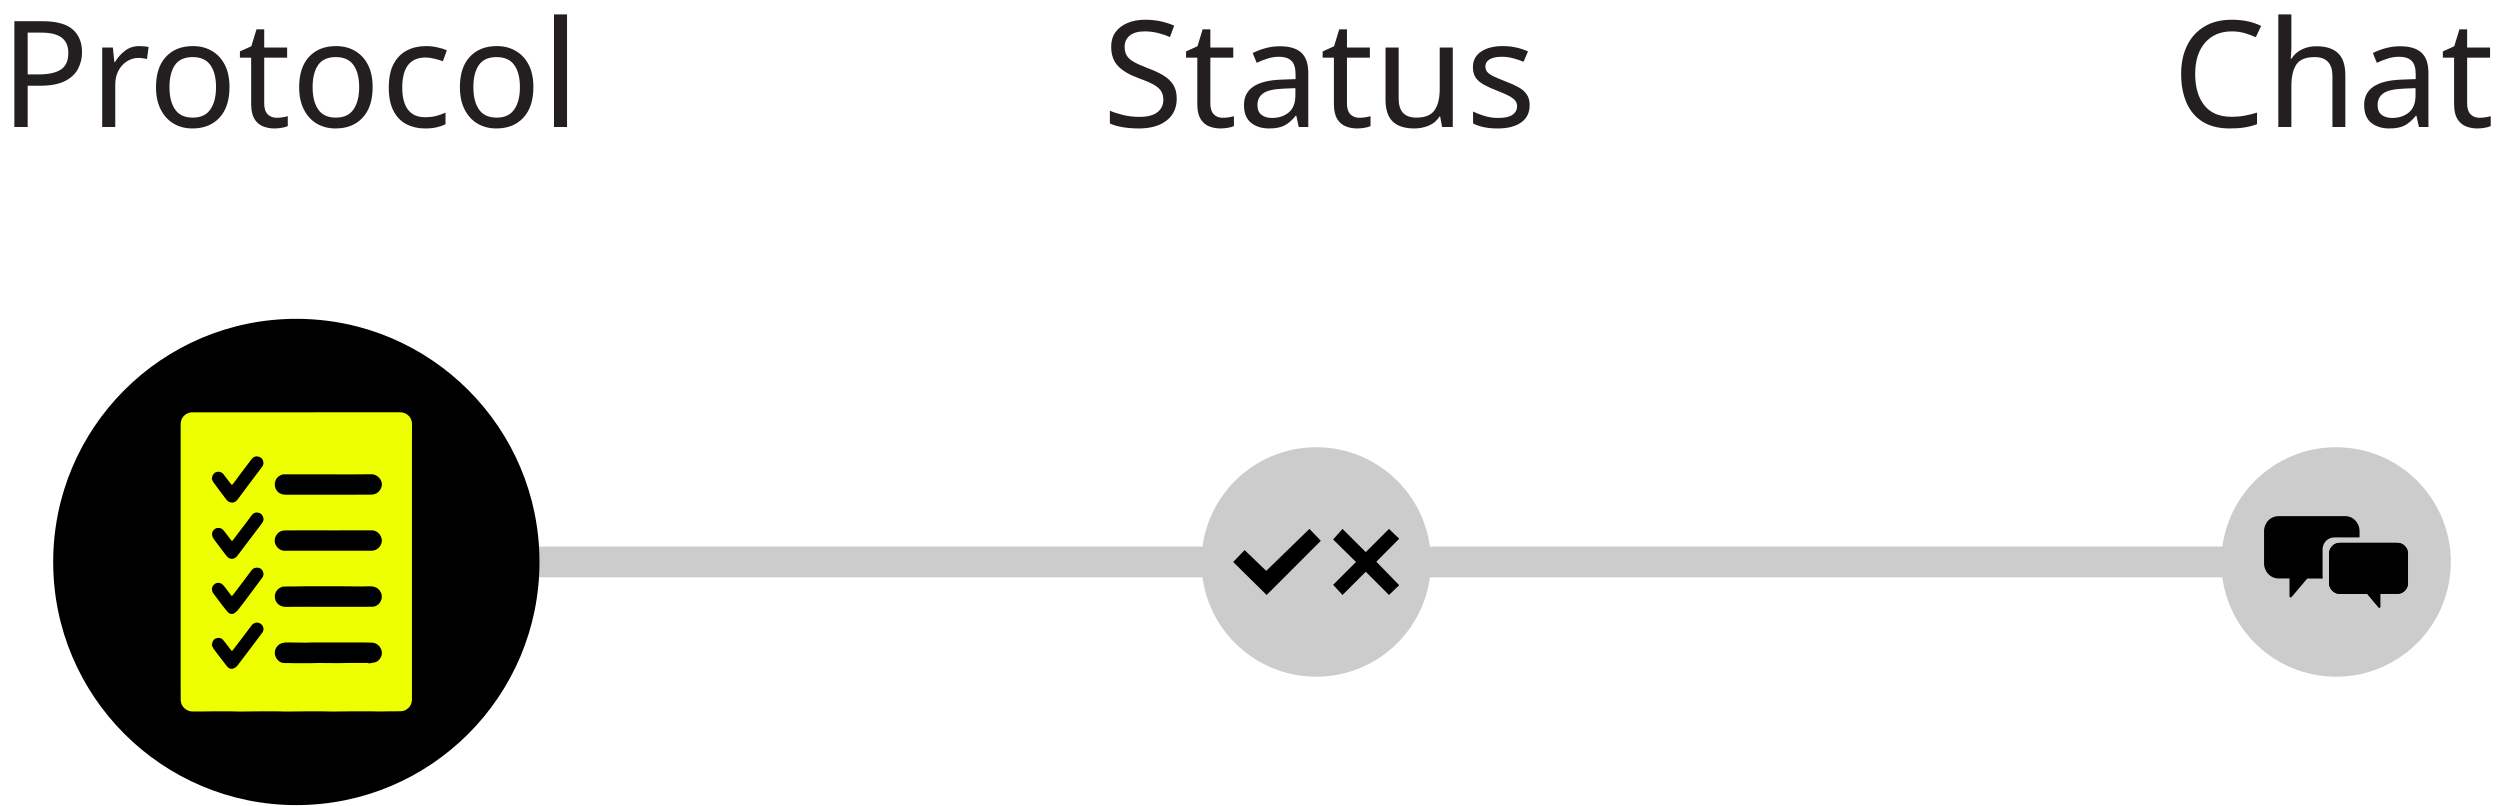
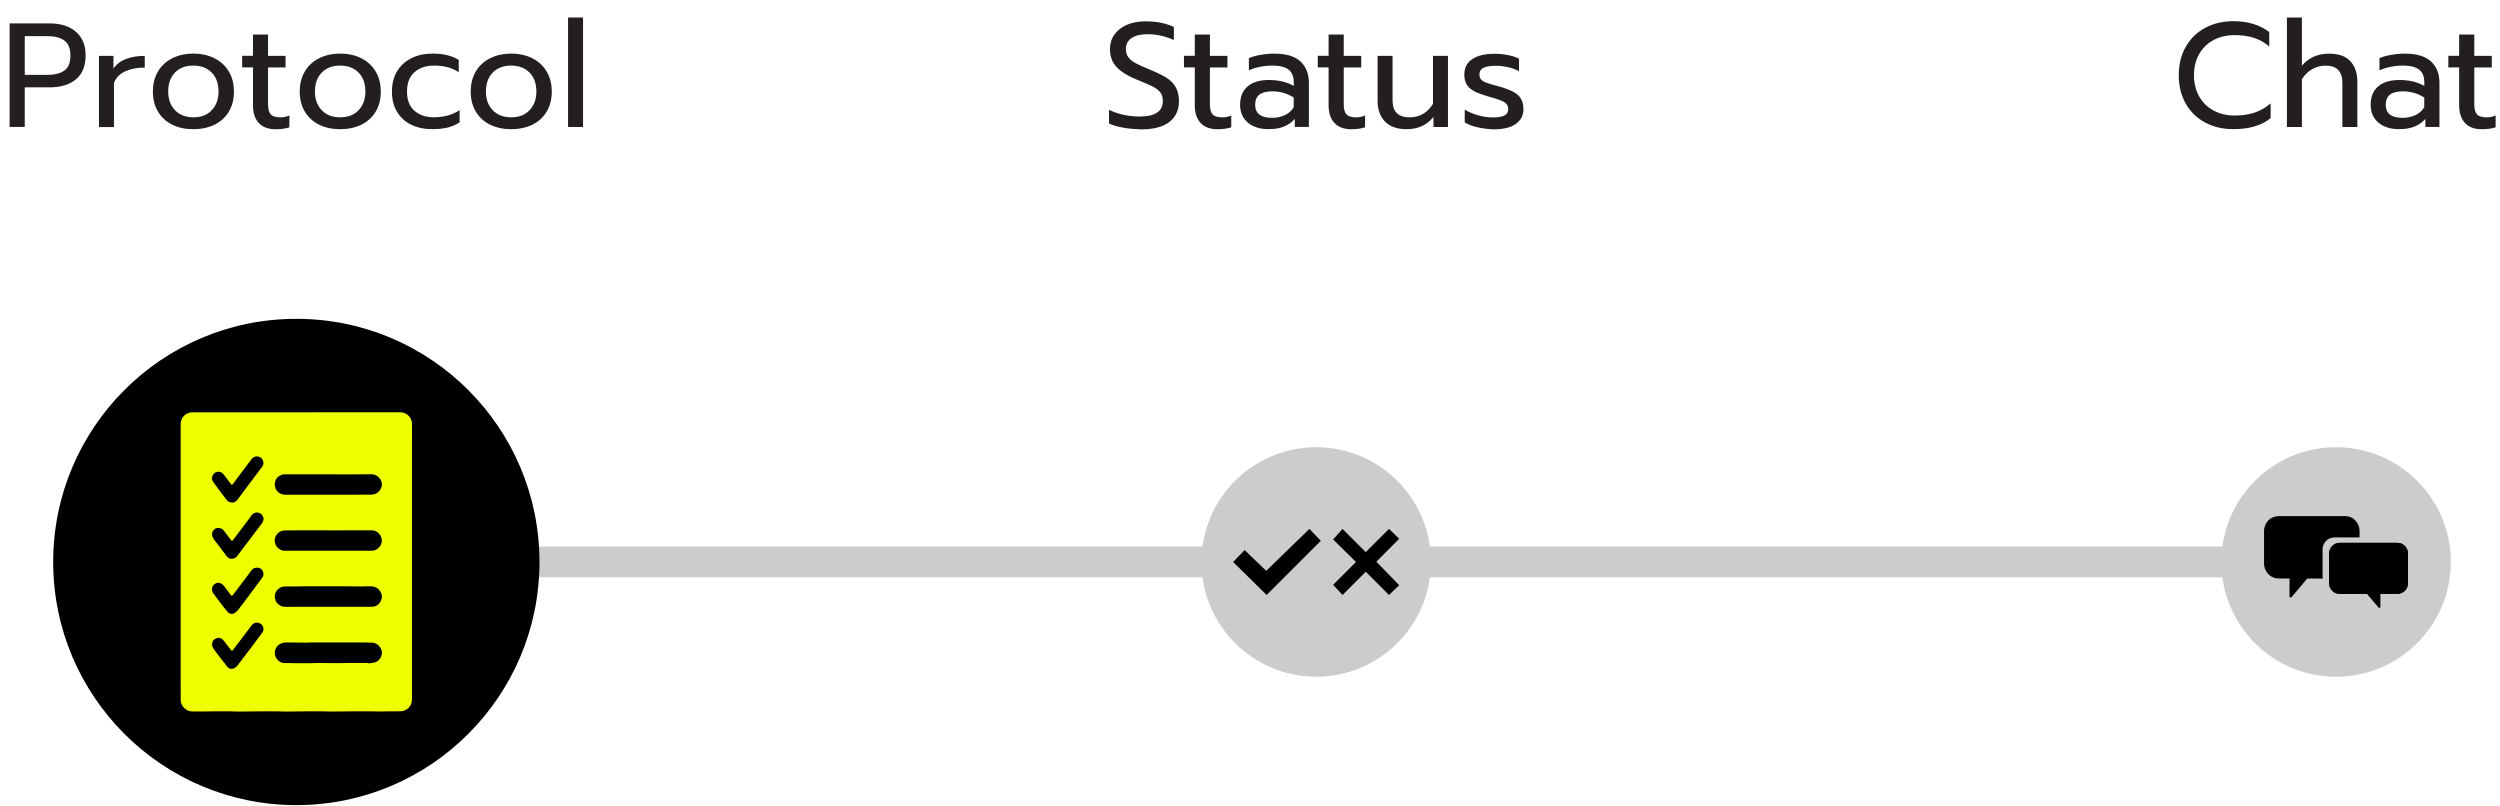
<svg xmlns="http://www.w3.org/2000/svg" version="1.1" id="Layer_1" x="0px" y="0px" viewBox="0 0 475.65 153.18" style="enable-background:new 0 0 475.65 153.18;" xml:space="preserve">
  <style type="text/css">
	.st0{fill:#CCCCCC;}
- 	.st1{fill:#231F20;}
- 	.st2{font-family:'Prompt-Regular';}
- 	.st3{font-size:28.191px;}
- 	.st4{fill:#EEFF00;}
+ 	.st1{enable-background:new    ;}
+ 	.st2{fill:#231F20;}
+ 	.st3{fill:#EEFF00;}
</style>
  <rect x="53.75" y="103.98" class="st0" width="390.3" height="5.86" />
  <circle cx="56.38" cy="106.92" r="46.26" />
-   <text transform="matrix(1 0 0 1 1.716614e-04 24.1591)" class="st1 st2 st3">Protocol</text>
-   <path class="st4" d="M78.39,80.66c-0.01-1.23-0.99-2.21-2.22-2.22l-39.7,0.01c-0.3,0-0.61,0.11-0.88,0.24  c-0.84,0.44-1.22,1.18-1.22,2.11c0,5.05,0,10.1,0,15.15c0,10.78,0,21.56,0,32.34c0,1.62-0.01,3.25,0.01,4.87  c0.01,1.3,1.14,2.21,2.24,2.21c1.36,0.01,2.71-0.02,4.07-0.03c1.06-0.01,2.13-0.01,3.19,0c0.51,0,1.03,0.04,1.54,0.04  c1.38-0.01,2.76-0.03,4.14-0.04c1.08-0.01,2.16-0.01,3.24,0c0.5,0,1,0.04,1.49,0.04c1.35-0.01,2.69-0.03,4.04-0.04  c1.07-0.01,2.15-0.01,3.22,0c0.52,0,1.05,0.04,1.57,0.04c1.24-0.01,2.49-0.03,3.73-0.04c1.31-0.01,2.63,0,3.94,0  c0.49,0,0.98,0.03,1.47,0.03c0.56,0,1.12-0.02,1.67-0.03c0.81-0.01,1.61,0.01,2.42-0.02c0.25-0.01,0.52-0.08,0.74-0.19  c0.86-0.44,1.29-1.16,1.29-2.12c0-8.7,0-17.4,0-26.1l0,0c0-7.51,0-15.01,0-22.52C78.39,83.15,78.4,81.91,78.39,80.66 M40.34,91  c0-0.52,0.31-1,0.77-1.17c0.52-0.19,1.06-0.04,1.43,0.42c0.43,0.55,0.85,1.12,1.27,1.68c0.29,0.39,0.34,0.39,0.61,0.02  c0.9-1.24,1.84-2.46,2.76-3.69c0.23-0.3,0.46-0.6,0.69-0.9c0.32-0.42,0.73-0.62,1.26-0.5c0.55,0.13,0.88,0.48,0.98,1.04  c0.07,0.37-0.07,0.69-0.29,0.98c-0.79,1.04-1.57,2.08-2.36,3.13c-0.72,0.96-1.43,1.93-2.15,2.89c-0.31,0.41-0.65,0.76-1.23,0.71  c-0.41-0.03-0.73-0.19-0.97-0.5c-0.85-1.11-1.69-2.23-2.51-3.36c-0.15-0.21-0.22-0.48-0.32-0.73C40.3,91.02,40.32,91.01,40.34,91   M49.89,120.39c-0.75,1.02-1.52,2.03-2.29,3.05c-0.81,1.07-1.61,2.14-2.43,3.2c-0.16,0.2-0.38,0.38-0.61,0.49  c-0.51,0.24-1.01,0.11-1.36-0.33c-0.45-0.56-0.88-1.14-1.32-1.71c-0.43-0.56-0.86-1.11-1.27-1.69c-0.15-0.22-0.22-0.5-0.33-0.75  c0.02-0.01,0.05-0.02,0.07-0.03c0-0.53,0.27-0.96,0.69-1.14c0.56-0.22,1.02-0.14,1.41,0.28c0.16,0.17,0.3,0.36,0.44,0.54  c0.35,0.45,0.69,0.9,1.03,1.35c0.17,0.22,0.24,0.23,0.41,0.01c0.48-0.62,0.95-1.24,1.42-1.87c0.72-0.95,1.44-1.91,2.16-2.85  c0.42-0.54,1.17-0.64,1.72-0.23C50.17,119.1,50.3,119.83,49.89,120.39 M49.9,109.9c-0.81,1.11-1.63,2.21-2.46,3.31  c-0.7,0.94-1.4,1.89-2.13,2.81c-0.2,0.26-0.47,0.46-0.74,0.66c-0.11,0.09-0.29,0.09-0.43,0.13c-0.32-0.01-0.59-0.13-0.79-0.35  c-0.33-0.37-0.65-0.75-0.95-1.15c-0.61-0.8-1.21-1.6-1.81-2.41c-0.32-0.43-0.35-1.06-0.08-1.44c0.34-0.48,0.87-0.7,1.42-0.5  c0.24,0.08,0.46,0.27,0.63,0.46c0.4,0.49,0.77,1.01,1.15,1.52c0.04,0.05,0.07,0.1,0.11,0.15c0.28,0.36,0.3,0.37,0.58,0  c1.15-1.52,2.31-3.03,3.44-4.56c0.37-0.49,0.86-0.6,1.39-0.49c0.47,0.1,0.75,0.45,0.87,0.92C50.18,109.31,50.1,109.63,49.9,109.9   M49.82,99.59c-1.56,2.06-3.12,4.12-4.68,6.18c-0.44,0.58-1.16,0.72-1.7,0.34c-0.16-0.12-0.31-0.28-0.43-0.44  c-0.73-0.95-1.45-1.91-2.17-2.88c-0.26-0.34-0.48-0.69-0.5-1.16c-0.02-0.63,0.65-1.27,1.21-1.18c0.5-0.03,0.84,0.25,1.13,0.63  c0.42,0.56,0.85,1.12,1.28,1.68c0.16,0.21,0.22,0.2,0.38-0.02c0.88-1.17,1.76-2.33,2.64-3.49c0.3-0.4,0.6-0.81,0.91-1.22  c0.32-0.42,0.75-0.61,1.27-0.49c0.55,0.13,0.86,0.52,0.97,1.06C50.19,98.97,50.04,99.3,49.82,99.59 M52.29,92.01  c0.07-0.87,0.59-1.45,1.41-1.72c0.18-0.06,0.39-0.04,0.59-0.04c2.73,0,5.46,0,8.19,0c2.72,0,5.45,0.03,8.17-0.02  c0.96-0.01,1.84,0.73,2,1.72c0.12,0.77-0.49,1.77-1.28,2.03c-0.26,0.08-0.54,0.14-0.8,0.14c-5.37,0.01-10.74,0.01-16.11,0.01  c-0.46,0-0.91-0.06-1.3-0.32C52.52,93.37,52.24,92.74,52.29,92.01 M53.51,101.04c0.24-0.08,0.5-0.13,0.75-0.13  c2.75-0.01,5.5-0.01,8.24-0.01v0.01c2.75,0,5.5,0.01,8.24-0.01c1.16-0.01,1.95,1.11,1.91,2.02c-0.04,1-0.92,1.86-1.92,1.86  c-5.13,0-10.27,0-15.41,0c-0.38,0-0.76-0.01-1.13,0.01c-0.82,0.03-1.79-0.66-1.92-1.74C52.19,102.26,52.69,101.33,53.51,101.04   M70.83,115.44c-1.78,0.03-3.56,0.01-5.33,0.01c-1.03,0-2.06,0-3.09,0l0,0c-2.71,0-5.41-0.02-8.12,0.01  c-1.02,0.01-1.78-0.75-1.93-1.41c-0.24-0.98,0.14-1.83,1.04-2.29c0.19-0.1,0.41-0.17,0.61-0.17c0.94-0.02,1.89-0.01,2.83-0.02  c0.44,0,0.87-0.03,1.31-0.03c1.32,0,2.64,0,3.97,0c0.81,0,1.61,0,2.42,0c1.42,0.01,2.85,0.03,4.27,0.04c0.57,0,1.15-0.05,1.72-0.03  c0.83,0.02,1.49,0.35,1.9,1.11C73.08,113.85,72.19,115.42,70.83,115.44 M71.53,125.95c-0.44,0.17-0.93,0.19-1.4,0.28  c0-0.03-0.01-0.07-0.01-0.1c-1.24,0-2.49,0-3.73,0c-0.66,0-1.32,0.04-1.98,0.04c-1.31,0-2.62-0.03-3.94-0.03  c-0.49,0-0.98,0.03-1.47,0.04c-0.99,0.01-1.97,0.01-2.96,0c-0.63,0-1.27-0.05-1.9-0.03c-0.85,0.03-1.57-0.67-1.79-1.44  c-0.32-1.12,0.47-2.26,1.61-2.43c0.19-0.03,0.38-0.05,0.56-0.05c1.19,0.01,2.38,0.03,3.58,0.04c0.45,0,0.91-0.04,1.36-0.04  c1.22-0.01,2.44,0,3.65,0h2.57c1.12,0,2.23,0,3.35,0c0.59,0,1.18,0.02,1.78,0.04c0.89,0.04,1.66,0.75,1.83,1.68  C72.78,124.68,72.28,125.66,71.53,125.95" />
+   <g class="st1">
+     <path class="st2" d="M1.83,4.45h7.58c2.12,0,3.8,0.53,5.03,1.59c1.23,1.06,1.85,2.57,1.85,4.52c0,1.99-0.61,3.5-1.83,4.52   s-2.9,1.54-5.05,1.54H4.71v7.53H1.83V4.45z M9.11,14.24c1.31,0,2.36-0.27,3.13-0.82c0.77-0.54,1.16-1.49,1.16-2.85   c0-1.35-0.39-2.31-1.16-2.86c-0.77-0.55-1.81-0.83-3.13-0.83h-4.4v7.36H9.11z" />
+     <path class="st2" d="M18.83,10.63h2.76v2.42c0.56-0.83,1.36-1.44,2.38-1.83c1.02-0.39,2.21-0.59,3.57-0.59v2.23   c-1.45,0-2.69,0.24-3.72,0.71c-1.03,0.47-1.75,1.21-2.14,2.23v8.37h-2.85V10.63z" />
+     <path class="st2" d="M32.77,23.72c-1.16-0.57-2.06-1.4-2.71-2.48c-0.65-1.08-0.97-2.35-0.97-3.82c0-1.45,0.32-2.72,0.96-3.81   c0.64-1.09,1.54-1.93,2.71-2.52c1.17-0.59,2.51-0.89,4.03-0.89s2.87,0.3,4.03,0.89c1.17,0.59,2.07,1.43,2.72,2.52   c0.65,1.09,0.97,2.36,0.97,3.81c0,1.47-0.32,2.74-0.97,3.82c-0.65,1.08-1.56,1.91-2.72,2.48c-1.17,0.57-2.51,0.86-4.03,0.86   S33.93,24.29,32.77,23.72z M40.28,20.97c0.86-0.9,1.3-2.09,1.3-3.55c0-1.52-0.43-2.73-1.3-3.61c-0.86-0.88-2.03-1.33-3.5-1.33   s-2.63,0.44-3.5,1.33C32.43,14.7,32,15.9,32,17.42c0,1.47,0.43,2.65,1.3,3.55c0.86,0.9,2.03,1.35,3.5,1.35S39.42,21.88,40.28,20.97   z" />
+     <path class="st2" d="M49.24,23.4c-0.74-0.79-1.11-1.91-1.11-3.36v-7.22h-2.06v-2.2h2.06V6.57H51v4.06h3.33v2.2H51v7.02   c0,0.9,0.17,1.54,0.52,1.92s0.98,0.56,1.9,0.56c0.54,0,1.09-0.12,1.64-0.37v2.26c-0.71,0.24-1.6,0.37-2.65,0.37   C51.03,24.58,49.98,24.19,49.24,23.4z" />
+     <path class="st2" d="M60.71,23.72c-1.16-0.57-2.06-1.4-2.71-2.48c-0.65-1.08-0.97-2.35-0.97-3.82c0-1.45,0.32-2.72,0.96-3.81   c0.64-1.09,1.54-1.93,2.71-2.52c1.17-0.59,2.51-0.89,4.03-0.89s2.87,0.3,4.03,0.89c1.17,0.59,2.07,1.43,2.72,2.52   c0.65,1.09,0.97,2.36,0.97,3.81c0,1.47-0.32,2.74-0.97,3.82c-0.65,1.08-1.56,1.91-2.72,2.48c-1.17,0.57-2.51,0.86-4.03,0.86   S61.86,24.29,60.71,23.72z M68.22,20.97c0.86-0.9,1.3-2.09,1.3-3.55c0-1.52-0.43-2.73-1.3-3.61c-0.86-0.88-2.03-1.33-3.5-1.33   s-2.63,0.44-3.5,1.33c-0.86,0.88-1.3,2.09-1.3,3.61c0,1.47,0.43,2.65,1.3,3.55c0.86,0.9,2.03,1.35,3.5,1.35   S67.36,21.88,68.22,20.97z" />
+     <path class="st2" d="M78.26,23.74c-1.17-0.56-2.07-1.39-2.72-2.47c-0.65-1.08-0.97-2.36-0.97-3.85s0.32-2.77,0.97-3.85   c0.65-1.08,1.56-1.91,2.73-2.5c1.17-0.58,2.52-0.87,4.05-0.87c2.07,0,3.72,0.41,4.96,1.21v2.34c-1.22-0.85-2.78-1.27-4.68-1.27   c-1.54,0-2.79,0.42-3.74,1.25c-0.95,0.84-1.42,2.06-1.42,3.68s0.47,2.84,1.41,3.66c0.94,0.83,2.17,1.24,3.69,1.24   c1.9,0,3.53-0.45,4.91-1.35v2.31c-0.66,0.45-1.41,0.78-2.24,0.99c-0.84,0.21-1.82,0.31-2.95,0.31   C80.76,24.58,79.42,24.3,78.26,23.74z" />
+     <path class="st2" d="M93.24,23.72c-1.16-0.57-2.06-1.4-2.71-2.48c-0.65-1.08-0.97-2.35-0.97-3.82c0-1.45,0.32-2.72,0.96-3.81   c0.64-1.09,1.54-1.93,2.71-2.52c1.17-0.59,2.51-0.89,4.03-0.89s2.87,0.3,4.03,0.89c1.17,0.59,2.07,1.43,2.72,2.52   c0.65,1.09,0.97,2.36,0.97,3.81c0,1.47-0.32,2.74-0.97,3.82c-0.65,1.08-1.56,1.91-2.72,2.48c-1.17,0.57-2.51,0.86-4.03,0.86   S94.4,24.29,93.24,23.72z M100.75,20.97c0.86-0.9,1.3-2.09,1.3-3.55c0-1.52-0.43-2.73-1.3-3.61c-0.86-0.88-2.03-1.33-3.5-1.33   s-2.63,0.44-3.5,1.33c-0.86,0.88-1.3,2.09-1.3,3.61c0,1.47,0.43,2.65,1.3,3.55c0.86,0.9,2.03,1.35,3.5,1.35   S99.89,21.88,100.75,20.97z" />
+     <path class="st2" d="M108.08,3.33h2.85v20.83h-2.85V3.33z" />
+   </g>
+   <path class="st3" d="M78.39,80.66c-0.01-1.23-0.99-2.21-2.22-2.22l-39.7,0.01c-0.3,0-0.61,0.11-0.88,0.24  c-0.84,0.44-1.22,1.18-1.22,2.11c0,5.05,0,10.1,0,15.15c0,10.78,0,21.56,0,32.34c0,1.62-0.01,3.25,0.01,4.87  c0.01,1.3,1.14,2.21,2.24,2.21c1.36,0.01,2.71-0.02,4.07-0.03c1.06-0.01,2.13-0.01,3.19,0c0.51,0,1.03,0.04,1.54,0.04  c1.38-0.01,2.76-0.03,4.14-0.04c1.08-0.01,2.16-0.01,3.24,0c0.5,0,1,0.04,1.49,0.04c1.35-0.01,2.69-0.03,4.04-0.04  c1.07-0.01,2.15-0.01,3.22,0c0.52,0,1.05,0.04,1.57,0.04c1.24-0.01,2.49-0.03,3.73-0.04c1.31-0.01,2.63,0,3.94,0  c0.49,0,0.98,0.03,1.47,0.03c0.56,0,1.12-0.02,1.67-0.03c0.81-0.01,1.61,0.01,2.42-0.02c0.25-0.01,0.52-0.08,0.74-0.19  c0.86-0.44,1.29-1.16,1.29-2.12c0-8.7,0-17.4,0-26.1l0,0c0-7.51,0-15.01,0-22.52C78.39,83.15,78.4,81.91,78.39,80.66 M40.34,91  c0-0.52,0.31-1,0.77-1.17c0.52-0.19,1.06-0.04,1.43,0.42c0.43,0.55,0.85,1.12,1.27,1.68c0.29,0.39,0.34,0.39,0.61,0.02  c0.9-1.24,1.84-2.46,2.76-3.69c0.23-0.3,0.46-0.6,0.69-0.9c0.32-0.42,0.73-0.62,1.26-0.5c0.55,0.13,0.88,0.48,0.98,1.04  c0.07,0.37-0.07,0.69-0.29,0.98c-0.79,1.04-1.57,2.08-2.36,3.13c-0.72,0.96-1.43,1.93-2.15,2.89c-0.31,0.41-0.65,0.76-1.23,0.71  c-0.41-0.03-0.73-0.19-0.97-0.5c-0.85-1.11-1.69-2.23-2.51-3.36c-0.15-0.21-0.22-0.48-0.32-0.73C40.3,91.02,40.32,91.01,40.34,91   M49.89,120.39c-0.75,1.02-1.52,2.03-2.29,3.05c-0.81,1.07-1.61,2.14-2.43,3.2c-0.16,0.2-0.38,0.38-0.61,0.49  c-0.51,0.24-1.01,0.11-1.36-0.33c-0.45-0.56-0.88-1.14-1.32-1.71c-0.43-0.56-0.86-1.11-1.27-1.69c-0.15-0.22-0.22-0.5-0.33-0.75  c0.02-0.01,0.05-0.02,0.07-0.03c0-0.53,0.27-0.96,0.69-1.14c0.56-0.22,1.02-0.14,1.41,0.28c0.16,0.17,0.3,0.36,0.44,0.54  c0.35,0.45,0.69,0.9,1.03,1.35c0.17,0.22,0.24,0.23,0.41,0.01c0.48-0.62,0.95-1.24,1.42-1.87c0.72-0.95,1.44-1.91,2.16-2.85  c0.42-0.54,1.17-0.64,1.72-0.23C50.17,119.1,50.3,119.83,49.89,120.39 M49.9,109.9c-0.81,1.11-1.63,2.21-2.46,3.31  c-0.7,0.94-1.4,1.89-2.13,2.81c-0.2,0.26-0.47,0.46-0.74,0.66c-0.11,0.09-0.29,0.09-0.43,0.13c-0.32-0.01-0.59-0.13-0.79-0.35  c-0.33-0.37-0.65-0.75-0.95-1.15c-0.61-0.8-1.21-1.6-1.81-2.41c-0.32-0.43-0.35-1.06-0.08-1.44c0.34-0.48,0.87-0.7,1.42-0.5  c0.24,0.08,0.46,0.27,0.63,0.46c0.4,0.49,0.77,1.01,1.15,1.52c0.04,0.05,0.07,0.1,0.11,0.15c0.28,0.36,0.3,0.37,0.58,0  c1.15-1.52,2.31-3.03,3.44-4.56c0.37-0.49,0.86-0.6,1.39-0.49c0.47,0.1,0.75,0.45,0.87,0.92C50.18,109.31,50.1,109.63,49.9,109.9   M49.82,99.59c-1.56,2.06-3.12,4.12-4.68,6.18c-0.44,0.58-1.16,0.72-1.7,0.34c-0.16-0.12-0.31-0.28-0.43-0.44  c-0.73-0.95-1.45-1.91-2.17-2.88c-0.26-0.34-0.48-0.69-0.5-1.16c-0.02-0.63,0.65-1.27,1.21-1.18c0.5-0.03,0.84,0.25,1.13,0.63  c0.42,0.56,0.85,1.12,1.28,1.68c0.16,0.21,0.22,0.2,0.38-0.02c0.88-1.17,1.76-2.33,2.64-3.49c0.3-0.4,0.6-0.81,0.91-1.22  c0.32-0.42,0.75-0.61,1.27-0.49c0.55,0.13,0.86,0.52,0.97,1.06C50.19,98.97,50.04,99.3,49.82,99.59 M52.29,92.01  c0.07-0.87,0.59-1.45,1.41-1.72c0.18-0.06,0.39-0.04,0.59-0.04c2.73,0,5.46,0,8.19,0c2.72,0,5.45,0.03,8.17-0.02  c0.96-0.01,1.84,0.73,2,1.72c0.12,0.77-0.49,1.77-1.28,2.03c-0.26,0.08-0.54,0.14-0.8,0.14c-5.37,0.01-10.74,0.01-16.11,0.01  c-0.46,0-0.91-0.06-1.3-0.32C52.52,93.37,52.24,92.74,52.29,92.01 M53.51,101.04c0.24-0.08,0.5-0.13,0.75-0.13  c2.75-0.01,5.5-0.01,8.24-0.01v0.01c2.75,0,5.5,0.01,8.24-0.01c1.16-0.01,1.95,1.11,1.91,2.02c-0.04,1-0.92,1.86-1.92,1.86  c-5.13,0-10.27,0-15.41,0c-0.38,0-0.76-0.01-1.13,0.01c-0.82,0.03-1.79-0.66-1.92-1.74C52.19,102.26,52.69,101.33,53.51,101.04   M70.83,115.44c-1.78,0.03-3.56,0.01-5.33,0.01c-1.03,0-2.06,0-3.09,0l0,0c-2.71,0-5.41-0.02-8.12,0.01  c-1.02,0.01-1.78-0.75-1.93-1.41c-0.24-0.98,0.14-1.83,1.04-2.29c0.19-0.1,0.41-0.17,0.61-0.17c0.94-0.02,1.89-0.01,2.83-0.02  c0.44,0,0.87-0.03,1.31-0.03c1.32,0,2.64,0,3.97,0c0.81,0,1.61,0,2.42,0c1.42,0.01,2.85,0.03,4.27,0.04c0.57,0,1.15-0.05,1.72-0.03  c0.83,0.02,1.49,0.35,1.9,1.11C73.08,113.85,72.19,115.42,70.83,115.44 M71.53,125.95c-0.44,0.17-0.93,0.19-1.4,0.28  c0-0.03-0.01-0.07-0.01-0.1c-1.24,0-2.49,0-3.73,0c-0.66,0-1.32,0.04-1.98,0.04c-1.31,0-2.62-0.03-3.94-0.03  c-0.49,0-0.98,0.03-1.47,0.04c-0.99,0.01-1.97,0.01-2.96,0c-0.63,0-1.27-0.05-1.9-0.03c-0.85,0.03-1.57-0.67-1.79-1.44  c-0.32-1.12,0.47-2.26,1.61-2.43c0.19-0.03,0.38-0.05,0.56-0.05c1.19,0.01,2.38,0.03,3.58,0.04c0.45,0,0.91-0.04,1.36-0.04  c1.22-0.01,2.44,0,3.65,0h2.57c1.12,0,2.23,0,3.35,0c0.59,0,1.18,0.02,1.78,0.04c0.89,0.04,1.66,0.75,1.83,1.68  C72.78,124.68,72.28,125.66,71.53,125.95" />
  <circle class="st0" cx="250.42" cy="106.92" r="21.83" />
-   <text transform="matrix(1 0 0 1 209.7265 24.1591)" class="st1 st2 st3">Status</text>
+   <g class="st1">
+     <path class="st2" d="M213.69,24.29c-1.1-0.2-2-0.46-2.69-0.8v-2.59c1.8,0.85,3.75,1.27,5.84,1.27c2.93,0,4.4-0.99,4.4-2.96   c0-0.68-0.16-1.22-0.48-1.63c-0.32-0.41-0.78-0.78-1.38-1.08c-0.6-0.31-1.58-0.74-2.93-1.28c-1.86-0.75-3.2-1.58-4.03-2.48   c-0.83-0.9-1.24-2.04-1.24-3.41c0-1.03,0.28-1.95,0.85-2.75c0.56-0.8,1.35-1.42,2.37-1.86c1.02-0.44,2.18-0.66,3.5-0.66   c1.07,0,2.04,0.08,2.9,0.25c0.86,0.17,1.71,0.44,2.54,0.82v2.48c-1.63-0.73-3.29-1.1-4.96-1.1c-1.35,0-2.39,0.24-3.1,0.73   c-0.71,0.49-1.07,1.18-1.07,2.09c0,0.62,0.16,1.14,0.47,1.56s0.77,0.8,1.38,1.13c0.61,0.33,1.52,0.74,2.72,1.23   c1.33,0.55,2.39,1.06,3.16,1.55c0.77,0.49,1.36,1.08,1.76,1.79c0.4,0.71,0.61,1.58,0.61,2.64c0,1.71-0.61,3.04-1.83,3.98   c-1.22,0.94-3.03,1.41-5.41,1.41C215.9,24.58,214.79,24.48,213.69,24.29z" />
+     <path class="st2" d="M228.43,23.4c-0.74-0.79-1.11-1.91-1.11-3.36v-7.22h-2.06v-2.2h2.06V6.57h2.88v4.06h3.33v2.2h-3.33v7.02   c0,0.9,0.17,1.54,0.52,1.92s0.98,0.56,1.9,0.56c0.54,0,1.09-0.12,1.64-0.37v2.26c-0.71,0.24-1.6,0.37-2.65,0.37   C230.23,24.58,229.17,24.19,228.43,23.4z" />
+     <path class="st2" d="M237.42,23.33c-0.99-0.84-1.48-1.97-1.48-3.4c0-1.5,0.47-2.66,1.42-3.48c0.95-0.82,2.3-1.23,4.05-1.23   c1.86,0,3.44,0.38,4.74,1.13v-0.71c0-1.07-0.32-1.87-0.97-2.38c-0.65-0.52-1.67-0.78-3.06-0.78c-0.83,0-1.63,0.08-2.41,0.24   c-0.78,0.16-1.48,0.38-2.1,0.66v-2.31c0.56-0.26,1.3-0.47,2.2-0.63c0.9-0.16,1.78-0.24,2.62-0.24c2.24,0,3.89,0.49,4.98,1.48   c1.08,0.99,1.62,2.35,1.62,4.1v8.37h-2.68v-1.52c-0.58,0.64-1.27,1.12-2.07,1.45c-0.8,0.33-1.77,0.49-2.92,0.49   C239.72,24.58,238.41,24.16,237.42,23.33z M244.51,21.88c0.73-0.36,1.28-0.86,1.63-1.49v-1.83c-1.22-0.79-2.58-1.18-4.09-1.18   c-1.09,0-1.9,0.21-2.44,0.63s-0.8,1.07-0.8,1.93c0,1.65,1.08,2.48,3.24,2.48C242.96,22.41,243.78,22.23,244.51,21.88z" />
+     <path class="st2" d="M253.89,23.4c-0.74-0.79-1.11-1.91-1.11-3.36v-7.22h-2.06v-2.2h2.06V6.57h2.88v4.06h3.33v2.2h-3.33v7.02   c0,0.9,0.17,1.54,0.52,1.92s0.98,0.56,1.9,0.56c0.54,0,1.09-0.12,1.64-0.37v2.26c-0.71,0.24-1.6,0.37-2.65,0.37   C255.69,24.58,254.63,24.19,253.89,23.4z" />
+     <path class="st2" d="M263.5,23.12c-0.93-0.98-1.4-2.28-1.4-3.92v-8.57h2.85v8.46c0,2.16,1.08,3.24,3.24,3.24   c1.9,0,3.38-0.86,4.45-2.57v-9.13h2.85v13.53h-2.76v-1.92c-0.64,0.81-1.4,1.4-2.27,1.78c-0.87,0.38-1.82,0.56-2.83,0.56   C265.81,24.58,264.43,24.09,263.5,23.12z" />
+     <path class="st2" d="M281.16,24.23c-1.05-0.23-1.88-0.55-2.48-0.94v-2.42c0.73,0.43,1.58,0.79,2.54,1.06   c0.96,0.27,1.89,0.41,2.79,0.41c1.02,0,1.76-0.12,2.23-0.37c0.47-0.24,0.71-0.64,0.71-1.18c0-0.41-0.11-0.75-0.32-1   c-0.22-0.25-0.58-0.48-1.1-0.69c-0.52-0.21-1.29-0.45-2.33-0.73c-1.11-0.32-1.99-0.64-2.64-0.97c-0.65-0.33-1.14-0.75-1.47-1.25   c-0.33-0.51-0.49-1.17-0.49-1.97c0-1.3,0.51-2.28,1.54-2.95c1.02-0.67,2.4-1,4.13-1c0.9,0,1.79,0.08,2.65,0.25   c0.86,0.17,1.56,0.4,2.09,0.71v2.37c-0.54-0.32-1.22-0.57-2.02-0.76c-0.8-0.19-1.61-0.28-2.44-0.28c-1,0-1.76,0.12-2.28,0.37   c-0.53,0.24-0.79,0.68-0.79,1.3c0,0.39,0.11,0.71,0.34,0.96c0.23,0.25,0.59,0.46,1.08,0.63s1.29,0.41,2.38,0.69   c1.71,0.47,2.9,1.02,3.57,1.66c0.67,0.64,1,1.52,1,2.65c0,1.17-0.48,2.1-1.44,2.79c-0.96,0.7-2.38,1.04-4.26,1.04   C283.21,24.58,282.21,24.46,281.16,24.23z" />
+   </g>
  <g>
    <g>
      <polygon points="236.8,104.66 240.91,108.61 249.13,100.63 251.3,102.89 240.99,113.2 234.62,106.92   " />
      <polygon points="255.43,100.63 259.85,105.05 264.27,100.63 266.21,102.5 261.86,106.87 266.21,111.34 264.27,113.2     259.85,108.78 255.43,113.2 253.64,111.27 257.99,106.92 253.64,102.64   " />
    </g>
  </g>
  <ellipse transform="matrix(0.1602 -0.9871 0.9871 0.1602 267.7186 528.5098)" class="st0" cx="444.45" cy="106.92" rx="21.83" ry="21.83" />
-   <text transform="matrix(1 0 0 1 413.2657 24.1591)" class="st1 st2 st3">Chat</text>
+   <g class="st1">
+     <path class="st2" d="M419.55,23.31c-1.58-0.85-2.81-2.04-3.69-3.59c-0.88-1.55-1.33-3.35-1.33-5.4c0-2.05,0.44-3.85,1.33-5.41   c0.88-1.56,2.11-2.76,3.69-3.61c1.58-0.85,3.38-1.27,5.41-1.27c2.71,0,4.97,0.69,6.79,2.06v2.76c-1.63-1.45-3.82-2.17-6.54-2.17   c-1.52,0-2.87,0.31-4.04,0.93c-1.17,0.62-2.09,1.51-2.75,2.66c-0.66,1.16-0.99,2.5-0.99,4.04s0.33,2.89,1,4.06   c0.67,1.17,1.59,2.06,2.76,2.68c1.17,0.62,2.51,0.93,4.02,0.93c1.39,0,2.64-0.18,3.74-0.55c1.1-0.37,2.12-0.95,3.06-1.76v2.79   c-1.69,1.41-4.04,2.11-7.05,2.11C422.94,24.58,421.13,24.16,419.55,23.31z" />
+     <path class="st2" d="M435.11,3.33h2.85v9.16c1.3-1.52,3.03-2.28,5.19-2.28c1.8,0,3.15,0.48,4.03,1.44   c0.88,0.96,1.33,2.25,1.33,3.86v8.65h-2.85v-8.37c0-2.2-1.05-3.3-3.16-3.3c-0.9,0-1.74,0.21-2.52,0.63   c-0.78,0.42-1.45,1.07-2.02,1.93v9.11h-2.85V3.33z" />
+     <path class="st2" d="M452.52,23.33c-0.99-0.84-1.48-1.97-1.48-3.4c0-1.5,0.47-2.66,1.42-3.48s2.3-1.23,4.05-1.23   c1.86,0,3.44,0.38,4.74,1.13v-0.71c0-1.07-0.32-1.87-0.97-2.38c-0.65-0.52-1.67-0.78-3.06-0.78c-0.83,0-1.63,0.08-2.41,0.24   c-0.78,0.16-1.48,0.38-2.1,0.66v-2.31c0.56-0.26,1.3-0.47,2.2-0.63c0.9-0.16,1.78-0.24,2.62-0.24c2.24,0,3.89,0.49,4.98,1.48   c1.08,0.99,1.62,2.35,1.62,4.1v8.37h-2.68v-1.52c-0.58,0.64-1.27,1.12-2.07,1.45c-0.8,0.33-1.77,0.49-2.92,0.49   C454.82,24.58,453.51,24.16,452.52,23.33z M459.61,21.88c0.73-0.36,1.28-0.86,1.63-1.49v-1.83c-1.22-0.79-2.58-1.18-4.09-1.18   c-1.09,0-1.9,0.21-2.44,0.63c-0.54,0.42-0.8,1.07-0.8,1.93c0,1.65,1.08,2.48,3.24,2.48C458.06,22.41,458.88,22.23,459.61,21.88z" />
+     <path class="st2" d="M468.99,23.4c-0.74-0.79-1.11-1.91-1.11-3.36v-7.22h-2.06v-2.2h2.06V6.57h2.88v4.06h3.33v2.2h-3.33v7.02   c0,0.9,0.17,1.54,0.52,1.92s0.98,0.56,1.9,0.56c0.54,0,1.09-0.12,1.64-0.37v2.26c-0.71,0.24-1.6,0.37-2.65,0.37   C470.78,24.58,469.73,24.19,468.99,23.4z" />
+   </g>
  <g>
    <g>
      <g>
        <path d="M452.86,112.99H453c1.05,0,2.1,0,3.16,0c0.12,0,0.24-0.01,0.35-0.03c0.95-0.19,1.64-1.03,1.64-2c0-1.88,0-3.76,0-5.64     c0-0.54-0.2-1.01-0.57-1.4c-0.41-0.44-0.91-0.63-1.51-0.63c-1.19,0-2.38,0-3.56,0c-2.43,0-4.85,0-7.28,0     c-0.6,0-1.11,0.19-1.52,0.63c-0.38,0.4-0.57,0.88-0.58,1.43c-0.01,1.87,0,3.73,0,5.6c0,0.12,0.02,0.25,0.04,0.37     c0.18,0.97,1.02,1.69,1.99,1.68c1.71-0.01,3.42,0,5.13,0c0.07,0,0.12,0.02,0.17,0.08c0.38,0.46,0.77,0.91,1.15,1.37     c0.31,0.37,0.63,0.74,0.94,1.11c0.05,0.06,0.11,0.1,0.2,0.07c0.08-0.03,0.12-0.09,0.12-0.18c0-0.03,0-0.05,0-0.07v-1.58v-0.81     H452.86z" />
        <path d="M430.76,100.77c0.04-0.17,0.06-0.34,0.11-0.51c0.32-1.05,1-1.74,2.08-2c0.2-0.05,0.41-0.06,0.61-0.06     c4.19,0,8.38-0.01,12.57,0c1.22,0,2.05,0.61,2.56,1.69c0.16,0.34,0.23,0.69,0.24,1.07c0,0.42,0,0.85,0,1.29h-0.13     c-1.54,0-3.08,0.01-4.62,0c-1.15-0.01-1.98,0.77-2.21,1.7c-0.05,0.18-0.08,0.37-0.08,0.56c-0.01,1.68,0,3.36,0,5.04     c0,0.17,0.03,0.34,0.04,0.52h-0.11c-0.91,0-1.82,0-2.73,0c-0.08,0-0.13,0.02-0.18,0.08c-0.95,1.13-1.9,2.26-2.86,3.38     c-0.07,0.08-0.13,0.17-0.26,0.14s-0.19-0.12-0.19-0.28c0-1.06,0-2.13,0-3.19v-0.14h-0.13c-0.64,0-1.28-0.01-1.92,0     c-1.33,0.02-2.44-0.94-2.72-2.23c-0.03-0.12-0.04-0.24-0.07-0.36L430.76,100.77L430.76,100.77z" />
        <path d="M452.86,112.99v0.79v1.58c0,0.02,0,0.05,0,0.07c0,0.09-0.04,0.15-0.12,0.18s-0.14-0.01-0.2-0.07     c-0.31-0.37-0.63-0.74-0.94-1.11c-0.38-0.45-0.77-0.91-1.15-1.37c-0.05-0.06-0.1-0.08-0.17-0.08c-1.71,0-3.42-0.01-5.13,0     c-0.97,0.01-1.81-0.72-1.99-1.68c-0.02-0.12-0.04-0.25-0.04-0.37c0-1.87-0.01-3.73,0-5.6c0-0.55,0.2-1.03,0.58-1.43     c0.41-0.44,0.93-0.63,1.52-0.63c2.43,0,4.85,0,7.28,0c1.19,0,2.38,0,3.56,0c0.6,0,1.1,0.2,1.51,0.63     c0.37,0.39,0.57,0.87,0.57,1.4c0.01,1.88,0,3.76,0,5.64c0,0.97-0.7,1.81-1.64,2c-0.11,0.02-0.23,0.03-0.35,0.03     c-1.05,0-2.1,0-3.16,0h-0.13V112.99z" />
      </g>
    </g>
  </g>
</svg>
